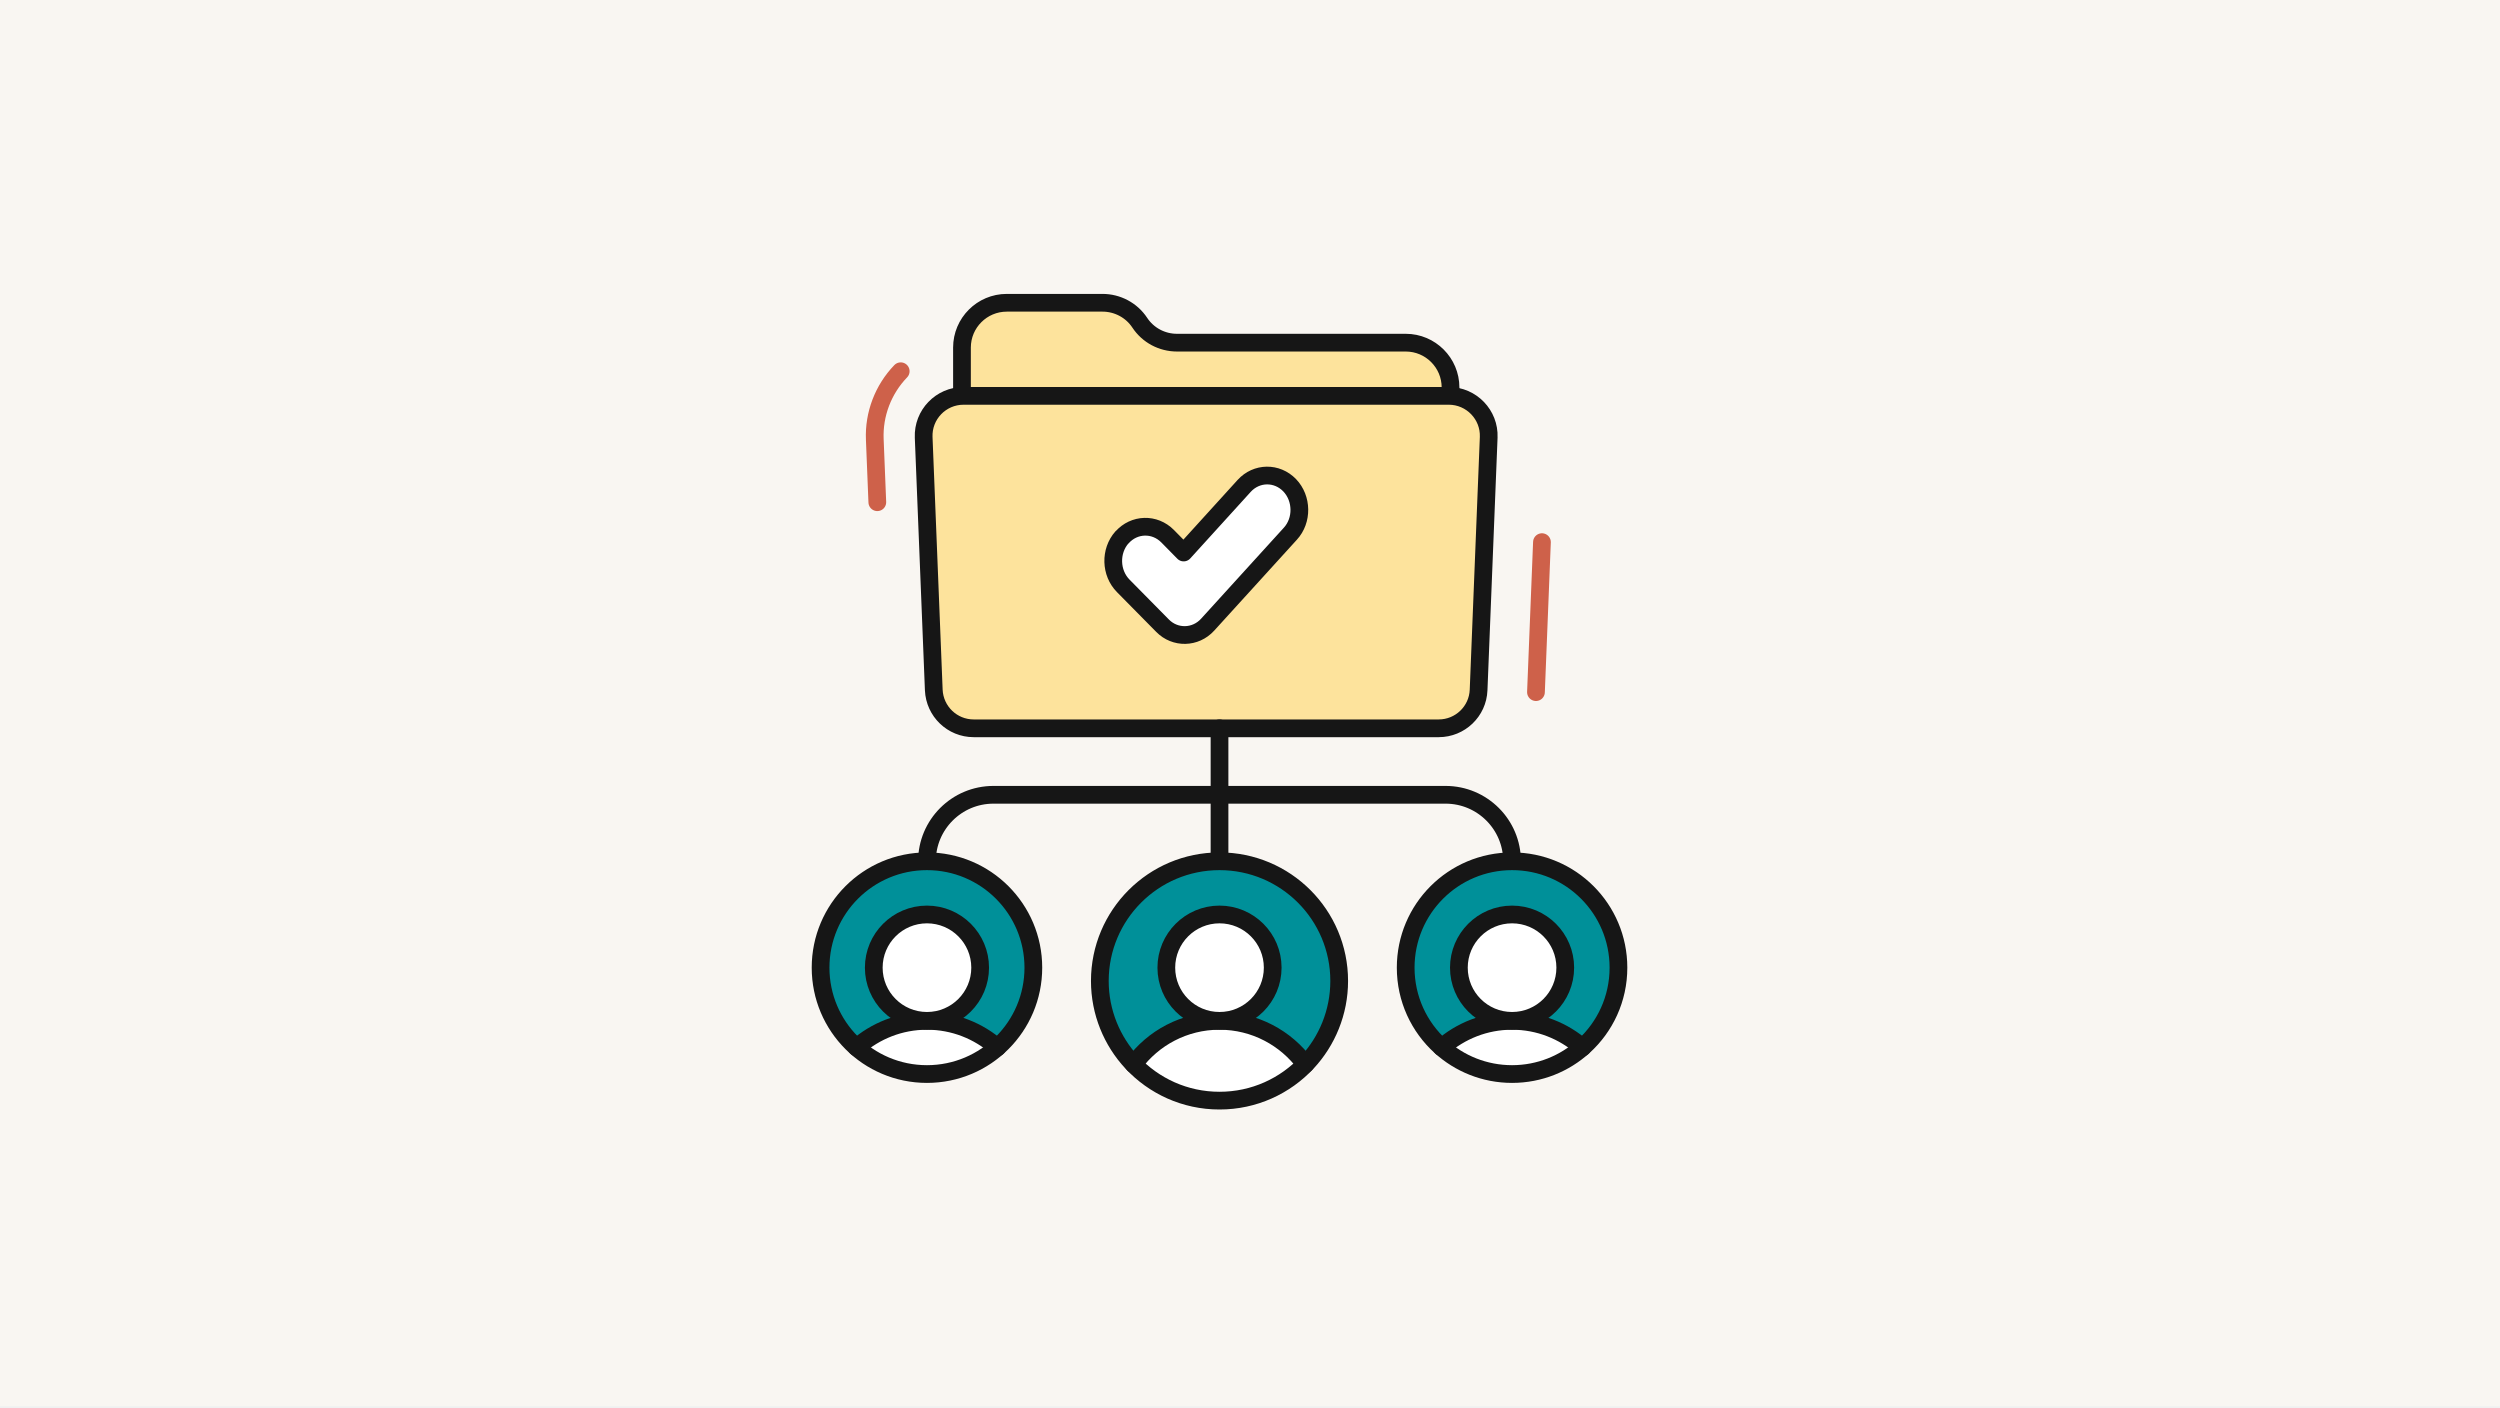
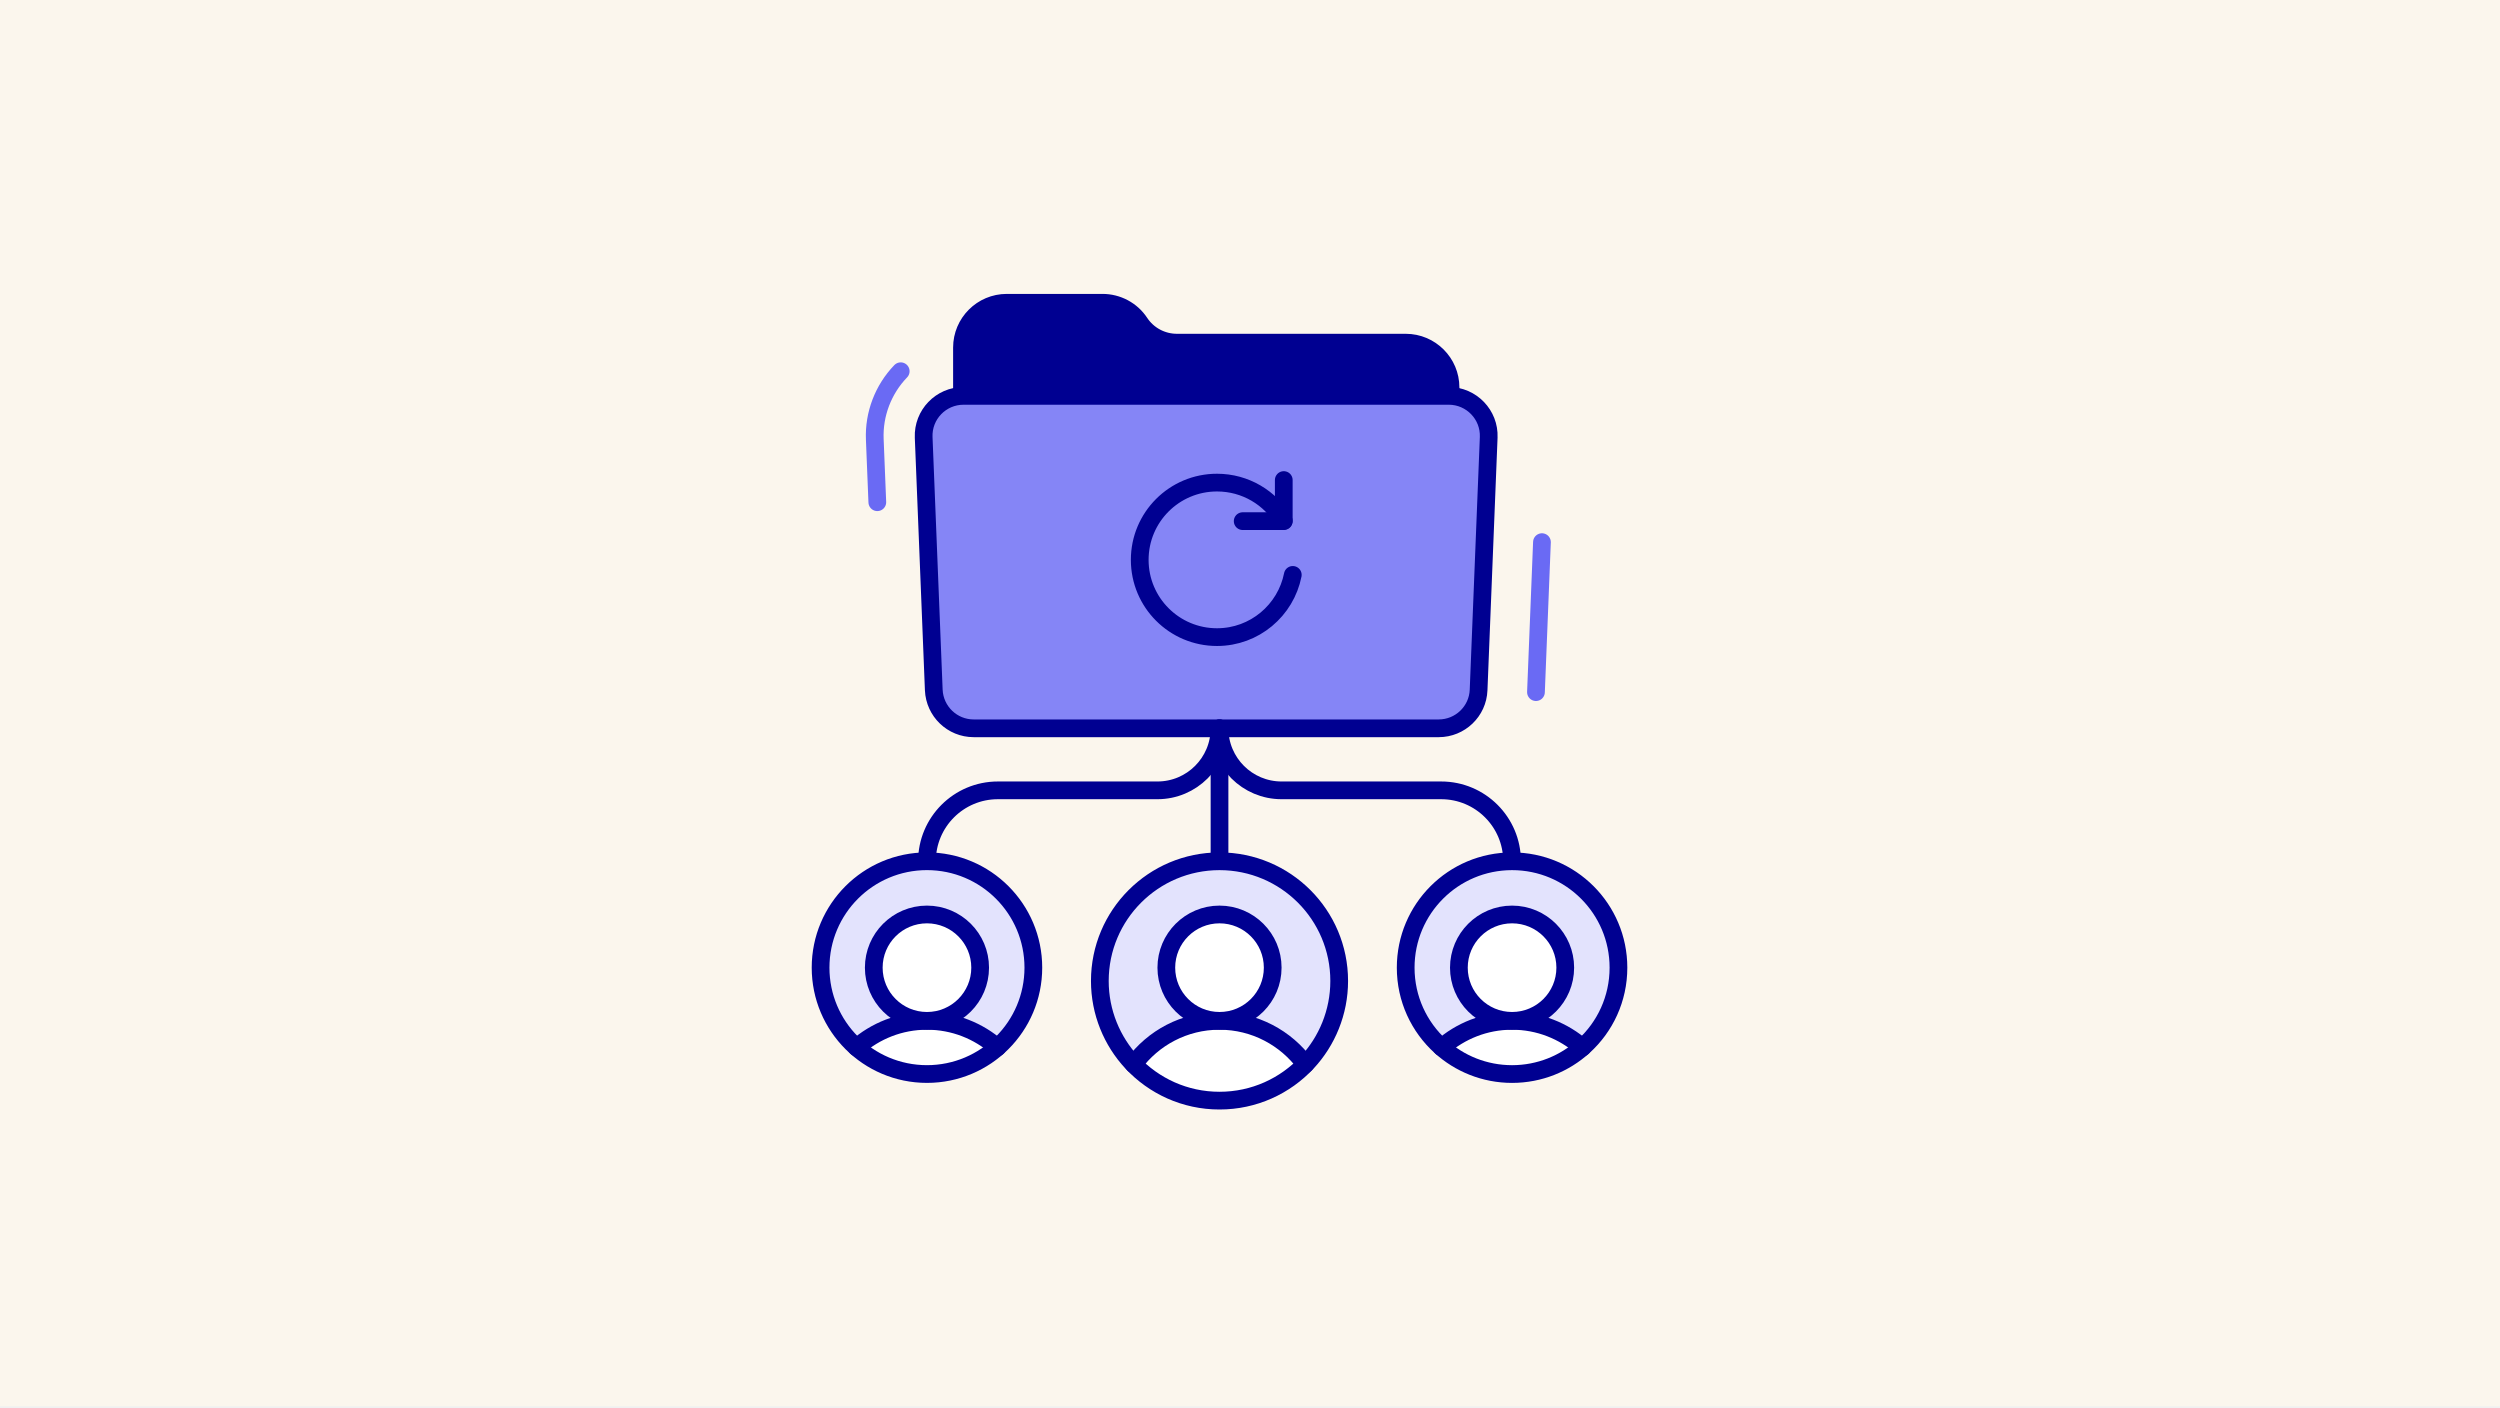
<svg xmlns="http://www.w3.org/2000/svg" width="588" height="331" viewBox="0 0 588 331" fill="none">
-   <rect width="588" height="330.75" fill="#F9F6F2" />
-   <path d="M341.166 93.105V91.134C341.166 85.317 336.443 80.594 330.626 80.594H276.83C273.296 80.594 270.012 78.842 268.073 75.902C266.134 72.962 262.818 71.211 259.315 71.211H236.796C230.979 71.211 226.256 75.934 226.256 81.751V93.105" fill="#FDE39C" />
-   <path d="M341.166 93.105V91.134C341.166 85.317 336.443 80.594 330.626 80.594H276.83C273.296 80.594 270.012 78.842 268.073 75.902C266.134 72.962 262.818 71.211 259.315 71.211H236.796C230.979 71.211 226.256 75.934 226.256 81.751V93.105" stroke="#161616" stroke-width="4.17" stroke-linecap="round" stroke-linejoin="round" />
-   <path d="M338.413 171.297H229.007C223.972 171.297 219.843 167.325 219.624 162.289L217.247 102.864C217.029 97.547 221.282 93.106 226.63 93.106H340.759C346.076 93.106 350.361 97.547 350.142 102.864L347.765 162.289C347.577 167.325 343.417 171.297 338.382 171.297H338.413Z" fill="#FDE39C" />
-   <path d="M211.849 87.314C207.72 91.599 205.499 97.417 205.75 103.359L206.344 118.122" stroke="#CE614A" stroke-width="4.17" stroke-linecap="round" stroke-linejoin="round" />
-   <path d="M361.258 162.79L362.666 127.51" stroke="#CE614A" stroke-width="4.17" stroke-linecap="round" stroke-linejoin="round" />
-   <path d="M338.413 171.297H229.007C223.972 171.297 219.843 167.325 219.624 162.289L217.247 102.864C217.029 97.547 221.282 93.106 226.63 93.106H340.759C346.076 93.106 350.361 97.547 350.142 102.864L347.765 162.289C347.577 167.325 343.417 171.297 338.382 171.297H338.413Z" stroke="#161616" stroke-width="4.17" stroke-linecap="round" stroke-linejoin="round" />
-   <path d="M286.83 202.573V171.297" stroke="#161616" stroke-width="4.17" stroke-linecap="round" stroke-linejoin="round" />
-   <path d="M218.021 202.572C218.021 193.94 225.027 186.934 233.66 186.934H340C348.632 186.934 355.638 193.94 355.638 202.572" stroke="#161616" stroke-width="4.17" stroke-linecap="round" stroke-linejoin="round" />
-   <path d="M286.83 258.87C302.376 258.87 314.979 246.267 314.979 230.721C314.979 215.175 302.376 202.572 286.83 202.572C271.284 202.572 258.681 215.175 258.681 230.721C258.681 246.267 271.284 258.87 286.83 258.87Z" fill="#009099" />
-   <path d="M218.021 252.615C231.84 252.615 243.043 241.412 243.043 227.594C243.043 213.775 231.84 202.572 218.021 202.572C204.202 202.572 193 213.775 193 227.594C193 241.412 204.202 252.615 218.021 252.615Z" fill="#009099" />
-   <path d="M355.638 252.615C369.457 252.615 380.66 241.412 380.66 227.594C380.66 213.775 369.457 202.572 355.638 202.572C341.819 202.572 330.617 213.775 330.617 227.594C330.617 241.412 341.819 252.615 355.638 252.615Z" fill="#009099" />
-   <path d="M286.83 240.105C293.739 240.105 299.34 234.504 299.34 227.595C299.34 220.685 293.739 215.084 286.83 215.084C279.92 215.084 274.319 220.685 274.319 227.595C274.319 234.504 279.92 240.105 286.83 240.105Z" fill="white" />
+   <rect width="588" height="330.75" fill="#FBF6ED" />
+   <path d="M341.272 93.101V91.13C341.272 85.313 336.549 80.59 330.732 80.59H276.936C273.402 80.59 270.118 78.838 268.179 75.898C266.239 72.959 262.924 71.207 259.421 71.207H236.902C231.084 71.207 226.362 75.93 226.362 81.747V93.101" fill="#000091" />
+   <path d="M341.166 93.105V91.134C341.166 85.317 336.443 80.594 330.626 80.594H276.83C273.296 80.594 270.012 78.842 268.073 75.902C266.134 72.962 262.818 71.211 259.315 71.211H236.796C230.979 71.211 226.256 75.934 226.256 81.751V93.105" stroke="#000091" stroke-width="4.17" stroke-linecap="round" stroke-linejoin="round" />
+   <path d="M339.195 172.334H229.789C224.754 172.334 220.625 168.362 220.406 163.326L218.029 103.901C217.81 98.584 222.064 94.143 227.412 94.143H341.541C346.858 94.143 351.143 98.584 350.924 103.901L348.547 163.326C348.359 168.362 344.199 172.334 339.164 172.334H339.195Z" fill="#8585F6" />
+   <path d="M304.063 135.214C302.406 143.565 295.056 149.851 286.236 149.851C276.196 149.851 268.064 141.719 268.064 131.68C268.064 121.64 276.196 113.508 286.236 113.508C292.929 113.508 298.777 117.105 301.936 122.484" stroke="#000091" stroke-width="4.17" stroke-linecap="round" stroke-linejoin="round" />
+   <path d="M301.943 112.908V122.573H292.279" stroke="#000091" stroke-width="4.17" stroke-linecap="round" stroke-linejoin="round" />
+   <path d="M211.849 87.314C207.72 91.599 205.499 97.417 205.75 103.359L206.344 118.122" stroke="#6A6AF4" stroke-width="4.17" stroke-linecap="round" stroke-linejoin="round" />
+   <path d="M361.258 162.79L362.666 127.51" stroke="#6A6AF4" stroke-width="4.17" stroke-linecap="round" stroke-linejoin="round" />
+   <path d="M338.413 171.297H229.007C223.972 171.297 219.843 167.325 219.624 162.289L217.247 102.864C217.029 97.547 221.282 93.106 226.63 93.106H340.759C346.076 93.106 350.361 97.547 350.142 102.864L347.765 162.289C347.577 167.325 343.417 171.297 338.382 171.297H338.413Z" stroke="#000091" stroke-width="4.17" stroke-linecap="round" stroke-linejoin="round" />
+   <path d="M286.83 202.568L286.83 173.377" stroke="#000091" stroke-width="4.17" stroke-linecap="round" stroke-linejoin="round" />
+   <path d="M218.021 202.57C218.021 193.357 225.49 185.889 234.702 185.889H272.234C280.295 185.889 286.83 179.354 286.83 171.293" stroke="#000091" stroke-width="4.17" stroke-linecap="round" stroke-linejoin="round" />
+   <path d="M355.638 202.57C355.638 193.357 348.17 185.889 338.957 185.889H301.426C293.365 185.889 286.83 179.354 286.83 171.293" stroke="#000091" stroke-width="4.17" stroke-linecap="round" stroke-linejoin="round" />
+   <path d="M286.83 258.87C302.376 258.87 314.979 246.267 314.979 230.721C314.979 215.175 302.376 202.572 286.83 202.572C271.284 202.572 258.681 215.175 258.681 230.721C258.681 246.267 271.284 258.87 286.83 258.87Z" fill="#E3E3FD" />
+   <path d="M218.021 252.615C231.84 252.615 243.043 241.412 243.043 227.594C243.043 213.775 231.84 202.572 218.021 202.572C204.202 202.572 193 213.775 193 227.594C193 241.412 204.202 252.615 218.021 252.615Z" fill="#E3E3FD" />
+   <path d="M355.638 252.615C369.457 252.615 380.66 241.412 380.66 227.594C380.66 213.775 369.457 202.572 355.638 202.572C341.819 202.572 330.617 213.775 330.617 227.594C330.617 241.412 341.819 252.615 355.638 252.615Z" fill="#E3E3FD" />
+   <path d="M286.83 240.101C293.739 240.101 299.34 234.5 299.34 227.591C299.34 220.681 293.739 215.08 286.83 215.08C279.92 215.08 274.319 220.681 274.319 227.591C274.319 234.5 279.92 240.101 286.83 240.101Z" fill="white" />
  <path d="M307.429 249.895C302.269 255.431 294.95 258.871 286.818 258.871C278.686 258.871 271.367 255.431 266.207 249.895C271.086 243.921 278.498 240.105 286.818 240.105C295.138 240.105 302.55 243.921 307.429 249.895Z" fill="white" />
-   <path d="M355.638 240.105C362.548 240.105 368.149 234.504 368.149 227.595C368.149 220.685 362.548 215.084 355.638 215.084C348.729 215.084 343.128 220.685 343.128 227.595C343.128 234.504 348.729 240.105 355.638 240.105Z" fill="white" />
+   <path d="M355.638 240.101C362.548 240.101 368.149 234.5 368.149 227.591C368.149 220.681 362.548 215.08 355.638 215.08C348.729 215.08 343.128 220.681 343.128 227.591C343.128 234.5 348.729 240.101 355.638 240.101Z" fill="white" />
  <path d="M372.456 246.111C368.015 250.145 362.104 252.616 355.63 252.616C349.155 252.616 343.244 250.145 338.803 246.111C343.4 242.357 349.249 240.105 355.63 240.105C362.01 240.105 367.859 242.357 372.456 246.111Z" fill="white" />
-   <path d="M218.021 240.105C224.931 240.105 230.532 234.504 230.532 227.595C230.532 220.685 224.931 215.084 218.021 215.084C211.112 215.084 205.511 220.685 205.511 227.595C205.511 234.504 211.112 240.105 218.021 240.105Z" fill="white" />
+   <path d="M218.021 240.101C224.931 240.101 230.532 234.5 230.532 227.591C230.532 220.681 224.931 215.08 218.021 215.08C211.112 215.08 205.511 220.681 205.511 227.591C205.511 234.5 211.112 240.101 218.021 240.101Z" fill="white" />
  <path d="M234.839 246.111C230.398 250.145 224.487 252.616 218.012 252.616C211.538 252.616 205.627 250.145 201.186 246.111C205.783 242.357 211.632 240.105 218.012 240.105C224.393 240.105 230.242 242.357 234.839 246.111Z" fill="white" />
-   <path d="M314.979 230.721C314.979 238.102 312.101 244.89 307.441 249.894C302.28 255.43 294.962 258.87 286.83 258.87C278.698 258.87 271.379 255.43 266.219 249.894C261.558 244.89 258.681 238.102 258.681 230.721C258.681 215.177 271.285 202.572 286.83 202.572C302.374 202.572 314.979 215.177 314.979 230.721Z" stroke="#161616" stroke-width="4.17" stroke-linecap="round" stroke-linejoin="round" />
-   <path d="M218.021 252.615C231.84 252.615 243.043 241.412 243.043 227.594C243.043 213.775 231.84 202.572 218.021 202.572C204.202 202.572 193 213.775 193 227.594C193 241.412 204.202 252.615 218.021 252.615Z" stroke="#161616" stroke-width="4.17" stroke-linecap="round" stroke-linejoin="round" />
-   <path d="M380.66 227.594C380.66 234.944 377.501 241.543 372.465 246.109C368.024 250.144 362.113 252.615 355.638 252.615C349.164 252.615 343.253 250.144 338.812 246.109C333.776 241.543 330.617 234.944 330.617 227.594C330.617 213.769 341.814 202.572 355.638 202.572C369.463 202.572 380.66 213.769 380.66 227.594Z" stroke="#161616" stroke-width="4.17" stroke-linecap="round" stroke-linejoin="round" />
-   <path d="M286.83 240.105C293.739 240.105 299.34 234.504 299.34 227.595C299.34 220.685 293.739 215.084 286.83 215.084C279.92 215.084 274.319 220.685 274.319 227.595C274.319 234.504 279.92 240.105 286.83 240.105Z" stroke="#161616" stroke-width="4.17" stroke-linecap="round" stroke-linejoin="round" />
-   <path d="M266.647 250.333C271.182 244.14 278.532 240.105 286.82 240.105C295.108 240.105 302.458 244.14 306.993 250.333" stroke="#161616" stroke-width="4.17" stroke-linecap="round" stroke-linejoin="round" />
-   <path d="M218.021 240.105C224.931 240.105 230.532 234.504 230.532 227.595C230.532 220.685 224.931 215.084 218.021 215.084C211.112 215.084 205.511 220.685 205.511 227.595C205.511 234.504 211.112 240.105 218.021 240.105Z" stroke="#161616" stroke-width="4.17" stroke-linecap="round" stroke-linejoin="round" />
-   <path d="M201.479 246.361C205.889 242.482 211.675 240.105 218.024 240.105C224.373 240.105 230.16 242.482 234.57 246.361" stroke="#161616" stroke-width="4.17" stroke-linecap="round" stroke-linejoin="round" />
-   <path d="M355.638 240.105C362.548 240.105 368.149 234.504 368.149 227.595C368.149 220.685 362.548 215.084 355.638 215.084C348.729 215.084 343.128 220.685 343.128 227.595C343.128 234.504 348.729 240.105 355.638 240.105Z" stroke="#161616" stroke-width="4.17" stroke-linecap="round" stroke-linejoin="round" />
-   <path d="M339.096 246.361C343.506 242.482 349.292 240.105 355.641 240.105C361.99 240.105 367.777 242.482 372.187 246.361" stroke="#161616" stroke-width="4.17" stroke-linecap="round" stroke-linejoin="round" />
-   <path d="M263.885 126.417C266.762 123.165 271.579 123.04 274.613 126.105L278.397 129.952L292.628 114.282C295.537 111.092 300.322 111.029 303.324 114.126C306.296 117.222 306.39 122.383 303.481 125.542L284.027 146.935C281.181 150.062 276.395 150.188 273.424 147.154L264.197 137.802C261.164 134.737 261.039 129.608 263.885 126.386V126.417Z" fill="white" stroke="#161616" stroke-width="4.17" stroke-linecap="round" stroke-linejoin="round" />
+   <path d="M314.979 230.721C314.979 238.102 312.101 244.89 307.441 249.894C302.28 255.43 294.962 258.87 286.83 258.87C278.698 258.87 271.379 255.43 266.219 249.894C261.558 244.89 258.681 238.102 258.681 230.721C258.681 215.177 271.285 202.572 286.83 202.572C302.374 202.572 314.979 215.177 314.979 230.721Z" stroke="#000091" stroke-width="4.17" stroke-linecap="round" stroke-linejoin="round" />
+   <path d="M218.021 252.611C231.84 252.611 243.043 241.409 243.043 227.59C243.043 213.771 231.84 202.568 218.021 202.568C204.202 202.568 193 213.771 193 227.59C193 241.409 204.202 252.611 218.021 252.611Z" stroke="#000091" stroke-width="4.17" stroke-linecap="round" stroke-linejoin="round" />
+   <path d="M380.66 227.594C380.66 234.944 377.501 241.543 372.465 246.109C368.024 250.144 362.113 252.615 355.638 252.615C349.164 252.615 343.253 250.144 338.812 246.109C333.776 241.543 330.617 234.944 330.617 227.594C330.617 213.769 341.814 202.572 355.638 202.572C369.463 202.572 380.66 213.769 380.66 227.594Z" stroke="#000091" stroke-width="4.17" stroke-linecap="round" stroke-linejoin="round" />
+   <path d="M286.83 240.105C293.739 240.105 299.34 234.504 299.34 227.595C299.34 220.685 293.739 215.084 286.83 215.084C279.92 215.084 274.319 220.685 274.319 227.595C274.319 234.504 279.92 240.105 286.83 240.105Z" stroke="#000091" stroke-width="4.17" stroke-linecap="round" stroke-linejoin="round" />
+   <path d="M266.647 250.333C271.182 244.14 278.532 240.105 286.82 240.105C295.108 240.105 302.458 244.14 306.993 250.333" stroke="#000091" stroke-width="4.17" stroke-linecap="round" stroke-linejoin="round" />
+   <path d="M218.021 240.105C224.931 240.105 230.532 234.504 230.532 227.595C230.532 220.685 224.931 215.084 218.021 215.084C211.112 215.084 205.511 220.685 205.511 227.595C205.511 234.504 211.112 240.105 218.021 240.105Z" stroke="#000091" stroke-width="4.17" stroke-linecap="round" stroke-linejoin="round" />
+   <path d="M201.479 246.361C205.889 242.482 211.675 240.105 218.024 240.105C224.373 240.105 230.16 242.482 234.57 246.361" stroke="#000091" stroke-width="4.17" stroke-linecap="round" stroke-linejoin="round" />
+   <path d="M355.638 240.105C362.548 240.105 368.149 234.504 368.149 227.595C368.149 220.685 362.548 215.084 355.638 215.084C348.729 215.084 343.128 220.685 343.128 227.595C343.128 234.504 348.729 240.105 355.638 240.105Z" stroke="#000091" stroke-width="4.17" stroke-linecap="round" stroke-linejoin="round" />
+   <path d="M339.096 246.361C343.506 242.482 349.292 240.105 355.641 240.105C361.99 240.105 367.777 242.482 372.187 246.361" stroke="#000091" stroke-width="4.17" stroke-linecap="round" stroke-linejoin="round" />
</svg>
